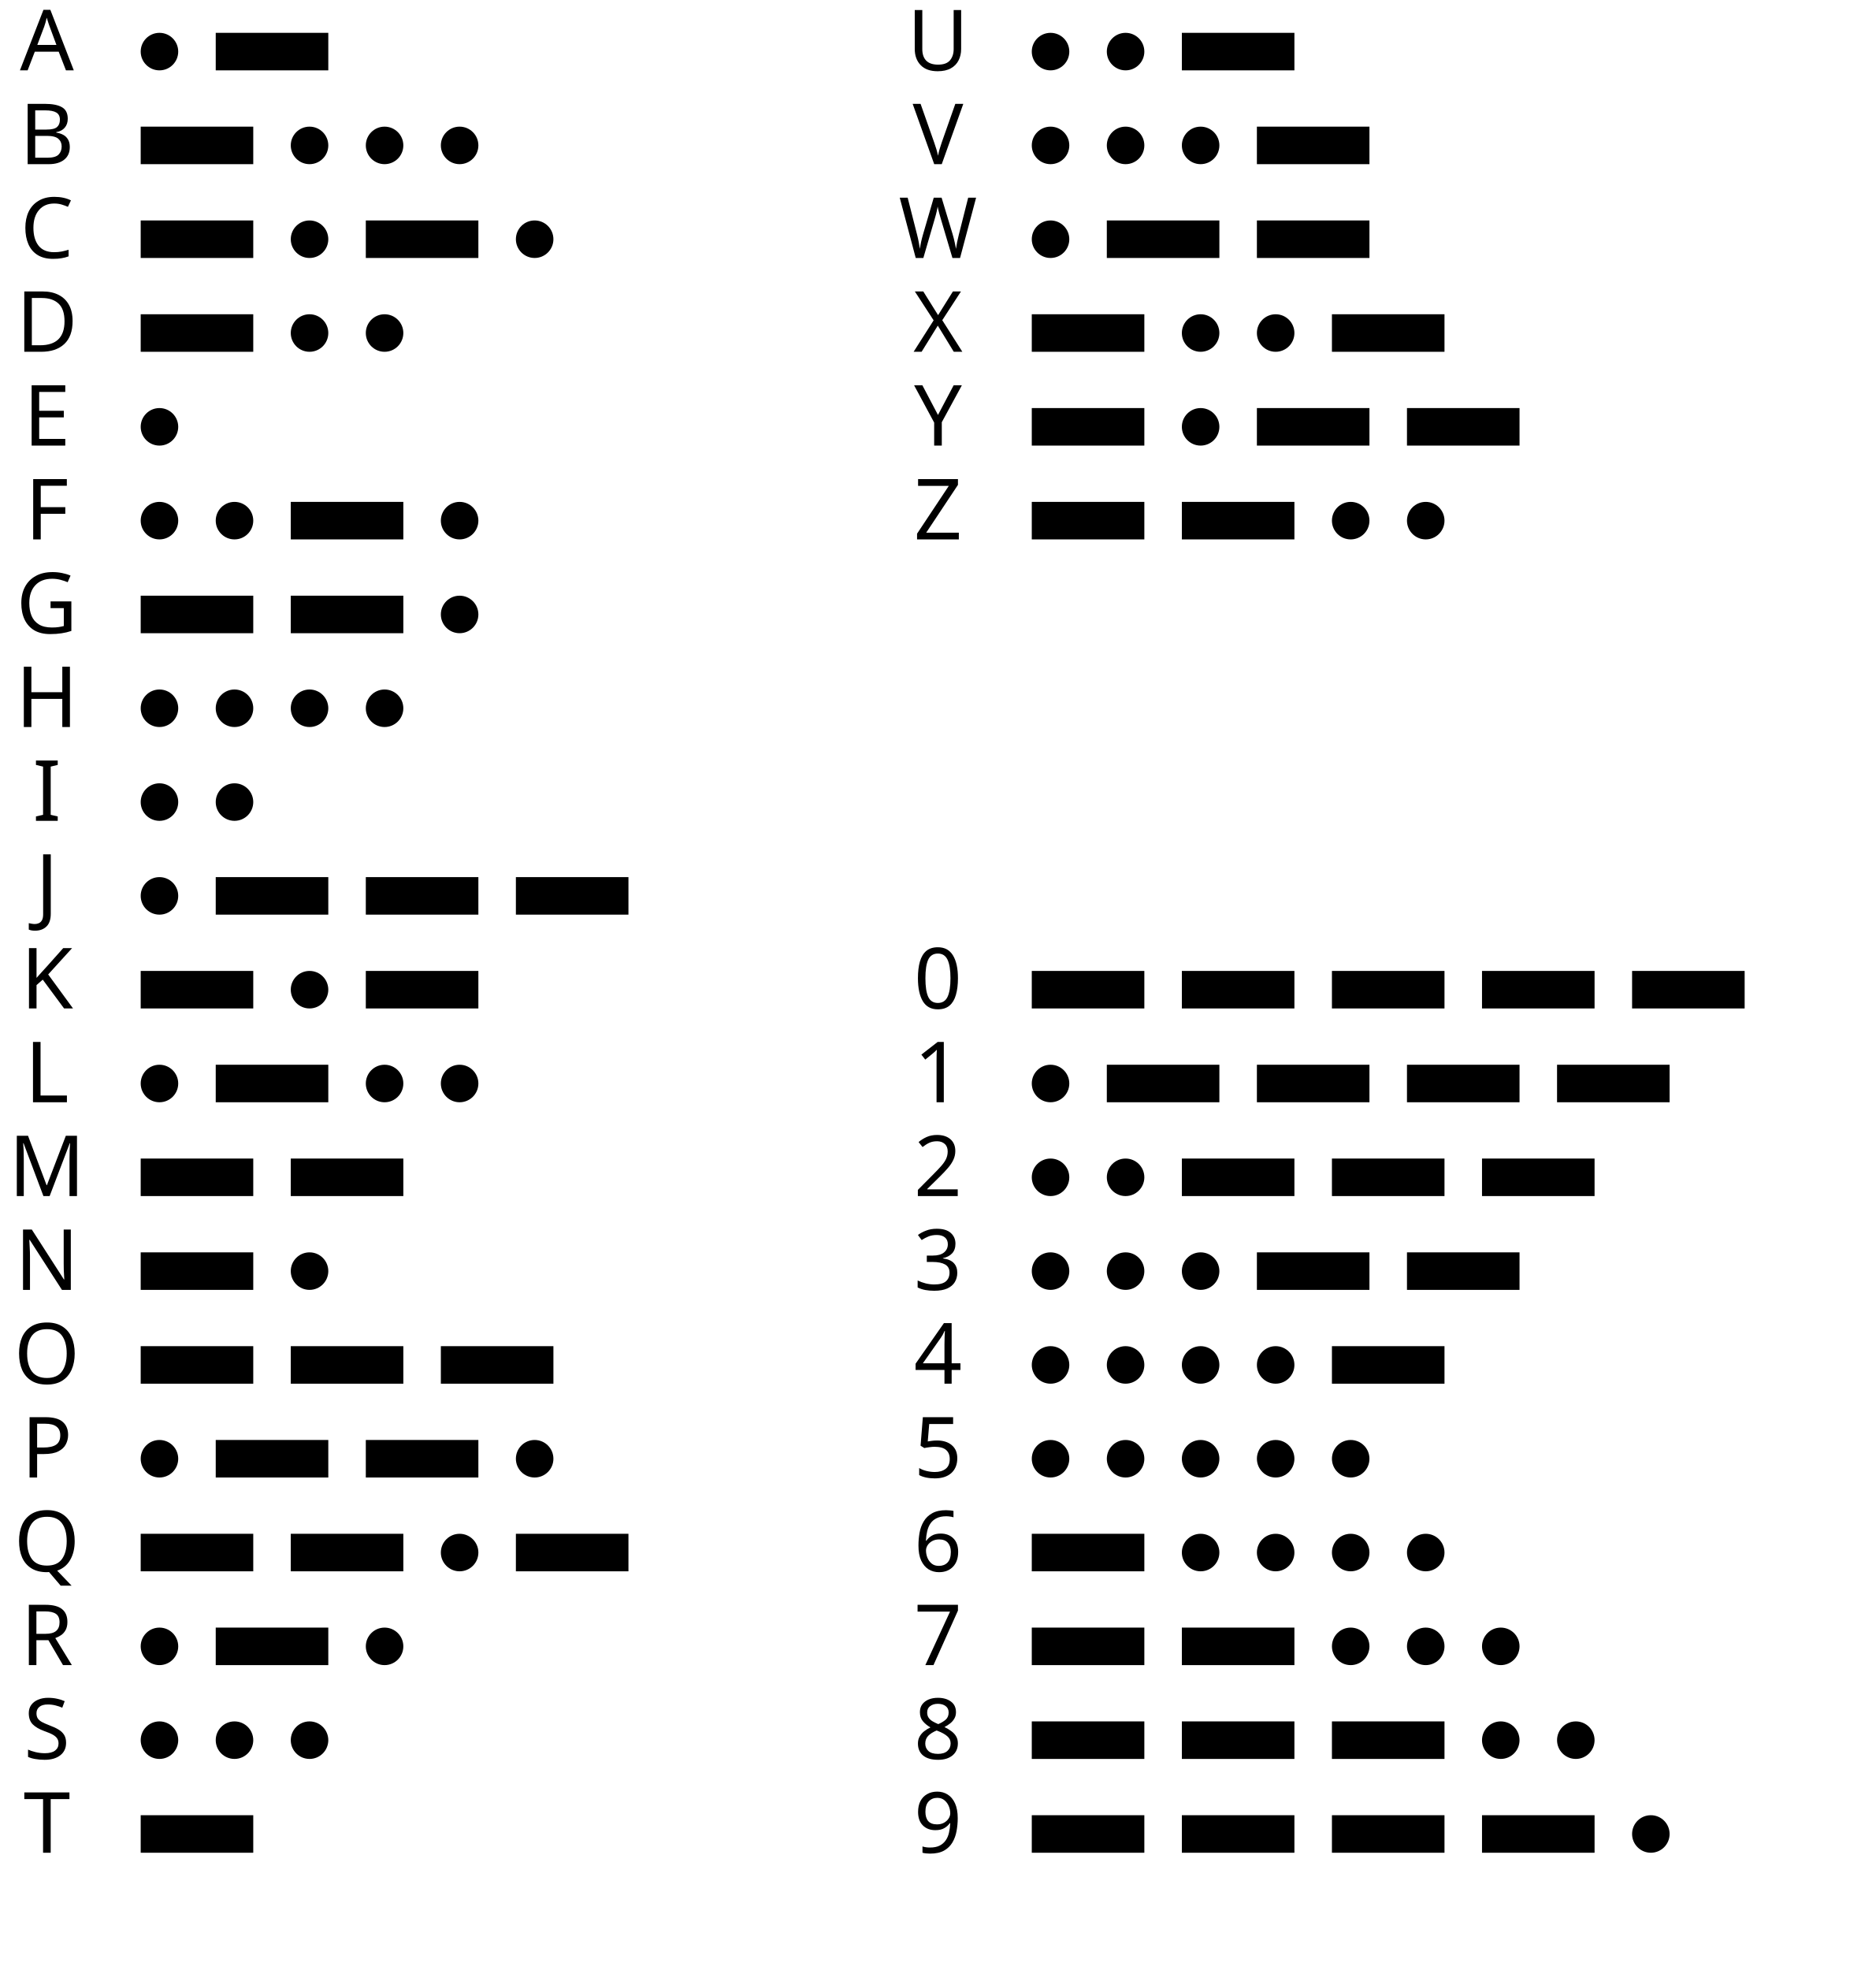
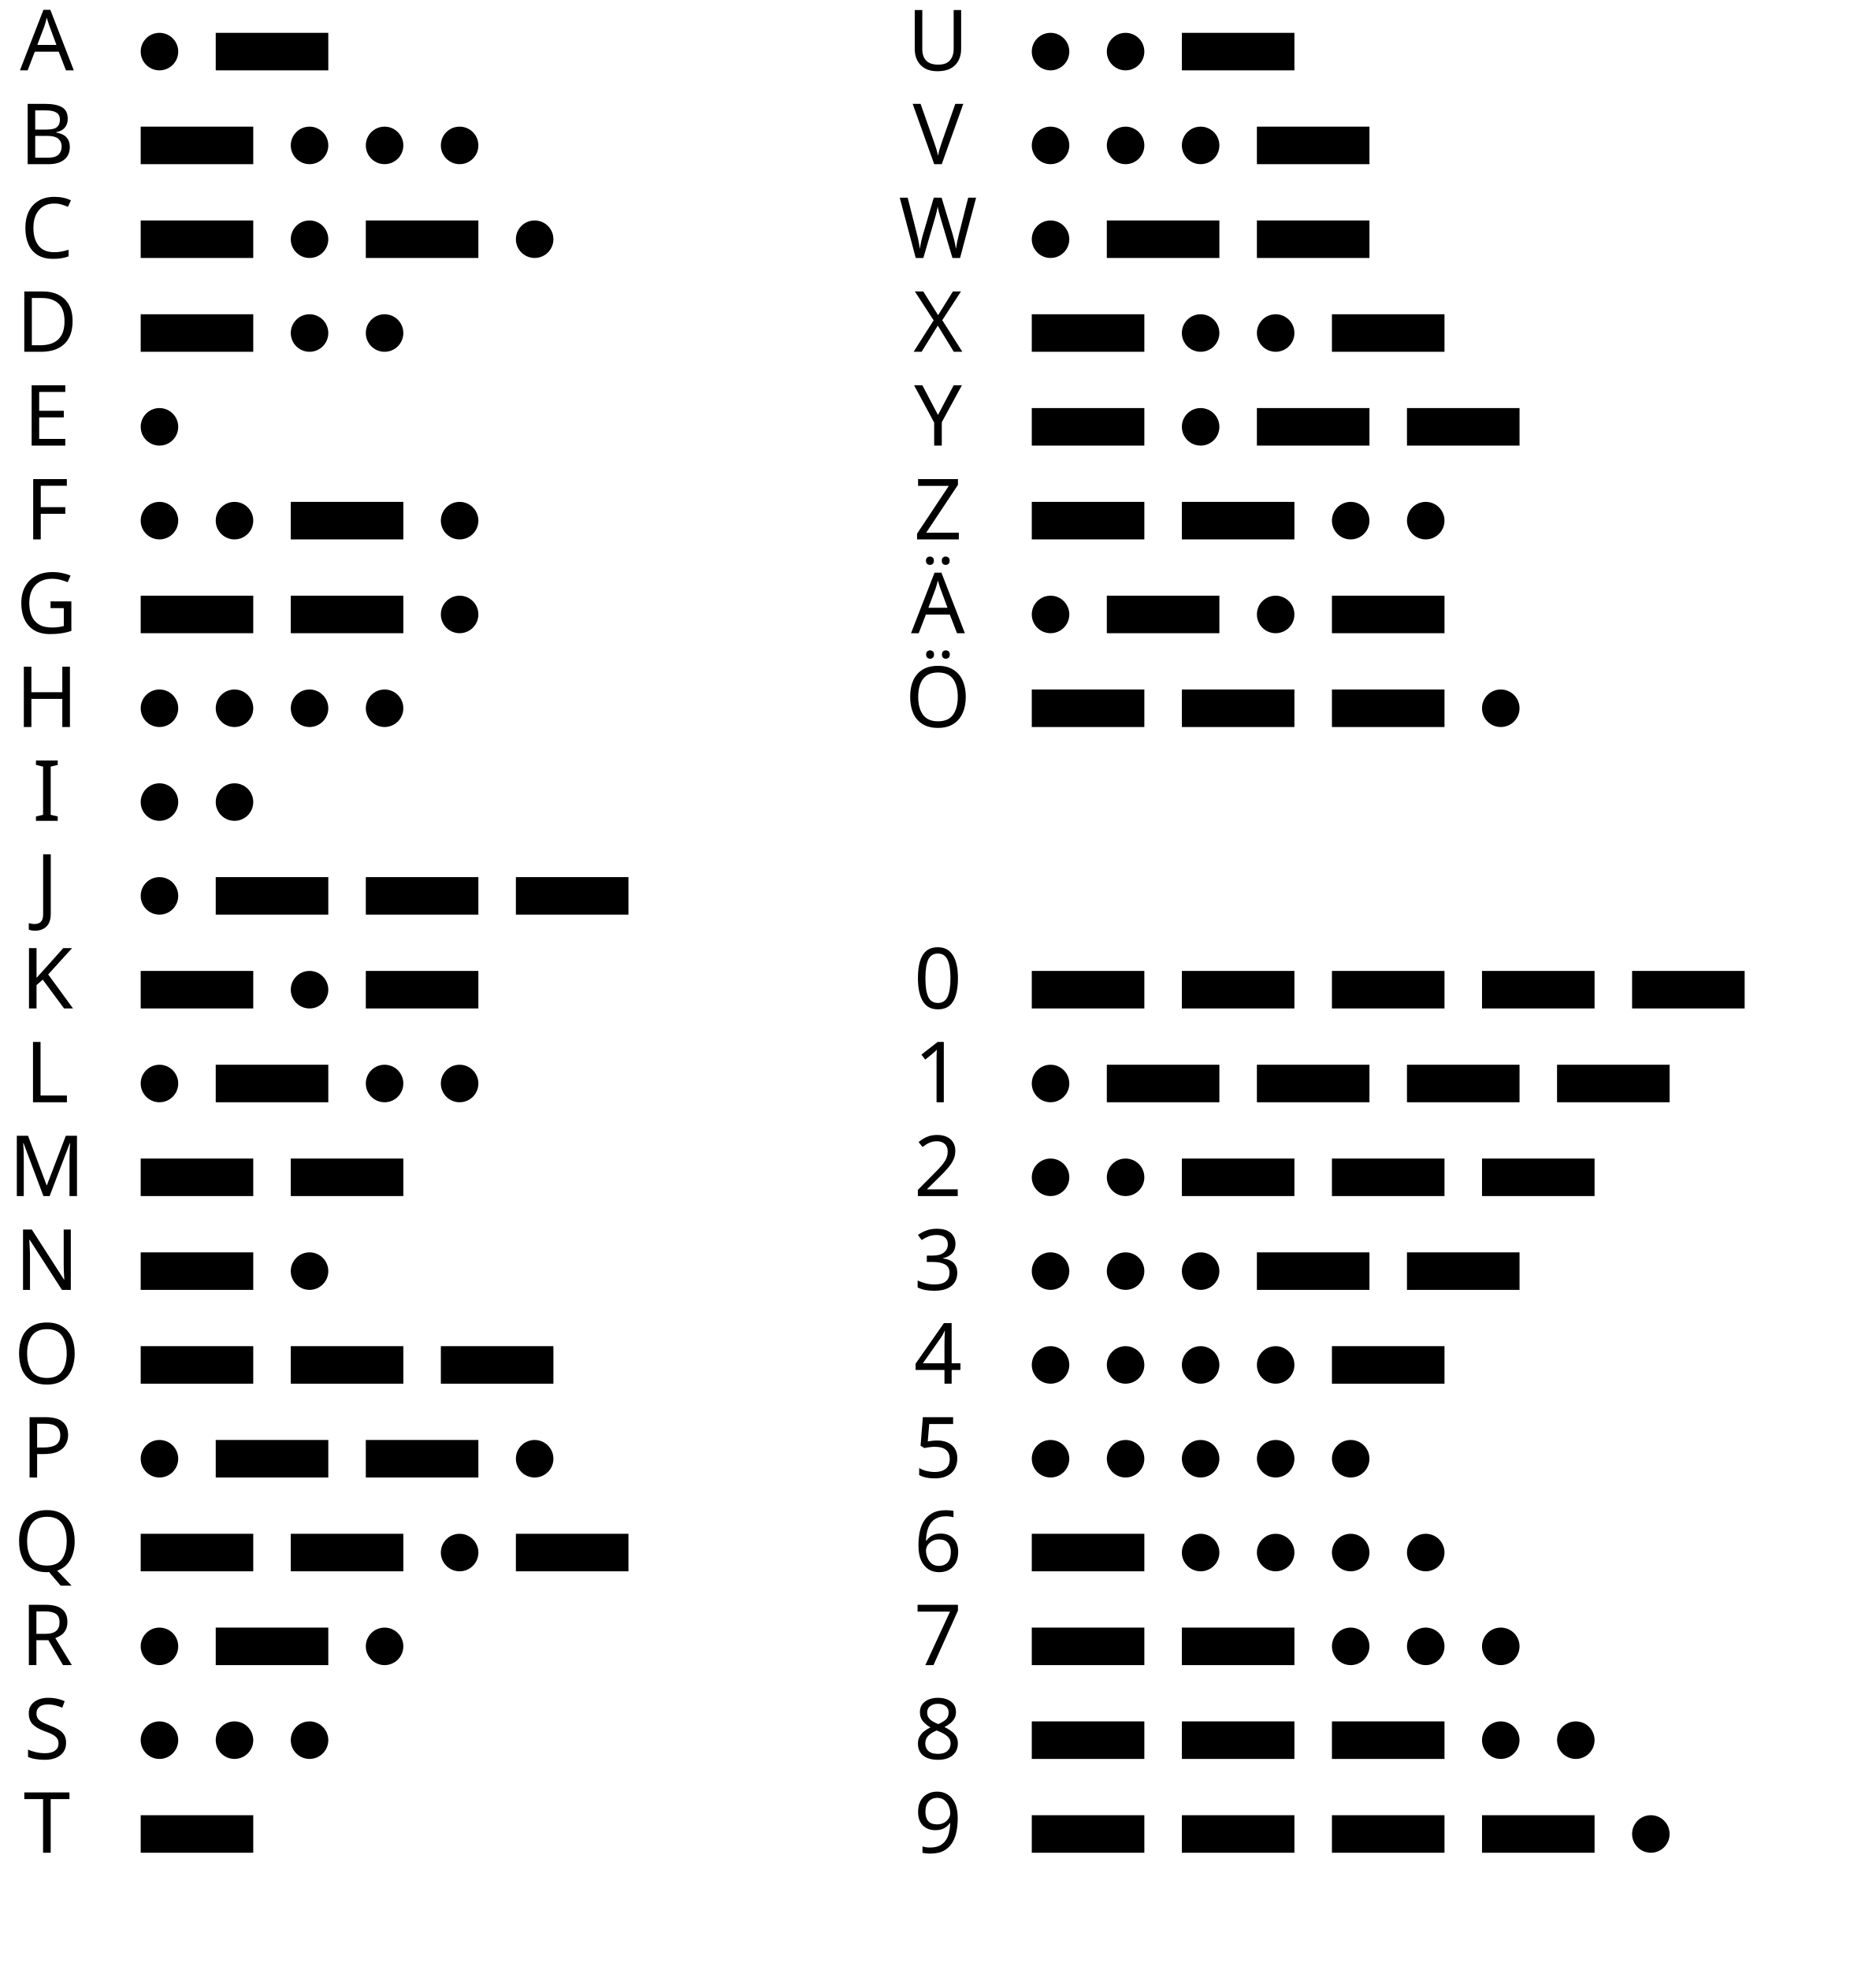
<svg xmlns="http://www.w3.org/2000/svg" width="100%" height="100%" viewBox="0 0 400 420" preserveAspectRatio="xMidYMid meet" version="1.1">
  <text font-family="Special Elite, sans-serif" text-anchor="middle" x="10" y="15" font-size="18px">
    <tspan>A</tspan>
  </text>
  <circle cx="34" cy="11" r="4" />
  <rect width="24" height="8" x="46" y="7" />
  <text font-family="Special Elite, sans-serif" text-anchor="middle" x="10" y="35" font-size="18px">
    <tspan>B</tspan>
  </text>
  <rect width="24" height="8" x="30" y="27" />
  <circle cx="66" cy="31" r="4" />
  <circle cx="82" cy="31" r="4" />
  <circle cx="98" cy="31" r="4" />
  <text font-family="Special Elite, sans-serif" text-anchor="middle" x="10" y="55" font-size="18px">
    <tspan>C</tspan>
  </text>
  <rect width="24" height="8" x="30" y="47" />
  <circle cx="66" cy="51" r="4" />
  <rect width="24" height="8" x="78" y="47" />
  <circle cx="114" cy="51" r="4" />
  <text font-family="Special Elite, sans-serif" text-anchor="middle" x="10" y="75" font-size="18px">
    <tspan>D</tspan>
  </text>
  <rect width="24" height="8" x="30" y="67" />
  <circle cx="66" cy="71" r="4" />
  <circle cx="82" cy="71" r="4" />
  <text font-family="Special Elite, sans-serif" text-anchor="middle" x="10" y="95" font-size="18px">
    <tspan>E</tspan>
  </text>
  <circle cx="34" cy="91" r="4" />
  <text font-family="Special Elite, sans-serif" text-anchor="middle" x="10" y="115" font-size="18px">
    <tspan>F</tspan>
  </text>
  <circle cx="34" cy="111" r="4" />
  <circle cx="50" cy="111" r="4" />
  <rect width="24" height="8" x="62" y="107" />
  <circle cx="98" cy="111" r="4" />
  <text font-family="Special Elite, sans-serif" text-anchor="middle" x="10" y="135" font-size="18px">
    <tspan>G</tspan>
  </text>
  <rect width="24" height="8" x="30" y="127" />
  <rect width="24" height="8" x="62" y="127" />
  <circle cx="98" cy="131" r="4" />
  <text font-family="Special Elite, sans-serif" text-anchor="middle" x="10" y="155" font-size="18px">
    <tspan>H</tspan>
  </text>
  <circle cx="34" cy="151" r="4" />
  <circle cx="50" cy="151" r="4" />
  <circle cx="66" cy="151" r="4" />
  <circle cx="82" cy="151" r="4" />
  <text font-family="Special Elite, sans-serif" text-anchor="middle" x="10" y="175" font-size="18px">
    <tspan>I</tspan>
  </text>
  <circle cx="34" cy="171" r="4" />
  <circle cx="50" cy="171" r="4" />
  <text font-family="Special Elite, sans-serif" text-anchor="middle" x="10" y="195" font-size="18px">
    <tspan>J</tspan>
  </text>
  <circle cx="34" cy="191" r="4" />
  <rect width="24" height="8" x="46" y="187" />
  <rect width="24" height="8" x="78" y="187" />
  <rect width="24" height="8" x="110" y="187" />
  <text font-family="Special Elite, sans-serif" text-anchor="middle" x="10" y="215" font-size="18px">
    <tspan>K</tspan>
  </text>
  <rect width="24" height="8" x="30" y="207" />
  <circle cx="66" cy="211" r="4" />
  <rect width="24" height="8" x="78" y="207" />
  <text font-family="Special Elite, sans-serif" text-anchor="middle" x="10" y="235" font-size="18px">
    <tspan>L</tspan>
  </text>
  <circle cx="34" cy="231" r="4" />
  <rect width="24" height="8" x="46" y="227" />
  <circle cx="82" cy="231" r="4" />
  <circle cx="98" cy="231" r="4" />
  <text font-family="Special Elite, sans-serif" text-anchor="middle" x="10" y="255" font-size="18px">
    <tspan>M</tspan>
  </text>
  <rect width="24" height="8" x="30" y="247" />
  <rect width="24" height="8" x="62" y="247" />
  <text font-family="Special Elite, sans-serif" text-anchor="middle" x="10" y="275" font-size="18px">
    <tspan>N</tspan>
  </text>
  <rect width="24" height="8" x="30" y="267" />
  <circle cx="66" cy="271" r="4" />
  <text font-family="Special Elite, sans-serif" text-anchor="middle" x="10" y="295" font-size="18px">
    <tspan>O</tspan>
  </text>
  <rect width="24" height="8" x="30" y="287" />
  <rect width="24" height="8" x="62" y="287" />
  <rect width="24" height="8" x="94" y="287" />
  <text font-family="Special Elite, sans-serif" text-anchor="middle" x="10" y="315" font-size="18px">
    <tspan>P</tspan>
  </text>
  <circle cx="34" cy="311" r="4" />
  <rect width="24" height="8" x="46" y="307" />
  <rect width="24" height="8" x="78" y="307" />
  <circle cx="114" cy="311" r="4" />
  <text font-family="Special Elite, sans-serif" text-anchor="middle" x="10" y="335" font-size="18px">
    <tspan>Q</tspan>
  </text>
  <rect width="24" height="8" x="30" y="327" />
  <rect width="24" height="8" x="62" y="327" />
  <circle cx="98" cy="331" r="4" />
  <rect width="24" height="8" x="110" y="327" />
  <text font-family="Special Elite, sans-serif" text-anchor="middle" x="10" y="355" font-size="18px">
    <tspan>R</tspan>
  </text>
  <circle cx="34" cy="351" r="4" />
  <rect width="24" height="8" x="46" y="347" />
  <circle cx="82" cy="351" r="4" />
  <text font-family="Special Elite, sans-serif" text-anchor="middle" x="10" y="375" font-size="18px">
    <tspan>S</tspan>
  </text>
  <circle cx="34" cy="371" r="4" />
  <circle cx="50" cy="371" r="4" />
  <circle cx="66" cy="371" r="4" />
  <text font-family="Special Elite, sans-serif" text-anchor="middle" x="10" y="395" font-size="18px">
    <tspan>T</tspan>
  </text>
  <rect width="24" height="8" x="30" y="387" />
  <text font-family="Special Elite, sans-serif" text-anchor="middle" x="200" y="15" font-size="18px">
    <tspan>U</tspan>
  </text>
  <circle cx="224" cy="11" r="4" />
  <circle cx="240" cy="11" r="4" />
  <rect width="24" height="8" x="252" y="7" />
  <text font-family="Special Elite, sans-serif" text-anchor="middle" x="200" y="35" font-size="18px">
    <tspan>V</tspan>
  </text>
  <circle cx="224" cy="31" r="4" />
  <circle cx="240" cy="31" r="4" />
  <circle cx="256" cy="31" r="4" />
  <rect width="24" height="8" x="268" y="27" />
  <text font-family="Special Elite, sans-serif" text-anchor="middle" x="200" y="55" font-size="18px">
    <tspan>W</tspan>
  </text>
  <circle cx="224" cy="51" r="4" />
  <rect width="24" height="8" x="236" y="47" />
  <rect width="24" height="8" x="268" y="47" />
  <text font-family="Special Elite, sans-serif" text-anchor="middle" x="200" y="75" font-size="18px">
    <tspan>X</tspan>
  </text>
  <rect width="24" height="8" x="220" y="67" />
  <circle cx="256" cy="71" r="4" />
  <circle cx="272" cy="71" r="4" />
  <rect width="24" height="8" x="284" y="67" />
  <text font-family="Special Elite, sans-serif" text-anchor="middle" x="200" y="95" font-size="18px">
    <tspan>Y</tspan>
  </text>
  <rect width="24" height="8" x="220" y="87" />
  <circle cx="256" cy="91" r="4" />
  <rect width="24" height="8" x="268" y="87" />
  <rect width="24" height="8" x="300" y="87" />
  <text font-family="Special Elite, sans-serif" text-anchor="middle" x="200" y="115" font-size="18px">
    <tspan>Z</tspan>
  </text>
  <rect width="24" height="8" x="220" y="107" />
  <rect width="24" height="8" x="252" y="107" />
  <circle cx="288" cy="111" r="4" />
  <circle cx="304" cy="111" r="4" />
+   <text font-family="Special Elite, sans-serif" text-anchor="middle" x="200" y="135" font-size="18px">
+     <tspan>Ä</tspan>
+   </text>
+   <circle cx="224" cy="131" r="4" />
+   <rect width="24" height="8" x="236" y="127" />
+   <circle cx="272" cy="131" r="4" />
+   <rect width="24" height="8" x="284" y="127" />
+   <text font-family="Special Elite, sans-serif" text-anchor="middle" x="200" y="155" font-size="18px">
+     <tspan>Ö</tspan>
+   </text>
+   <rect width="24" height="8" x="220" y="147" />
+   <rect width="24" height="8" x="252" y="147" />
+   <rect width="24" height="8" x="284" y="147" />
+   <circle cx="320" cy="151" r="4" />
  <text font-family="Special Elite, sans-serif" text-anchor="middle" x="200" y="215" font-size="18px">
    <tspan>0</tspan>
  </text>
  <rect width="24" height="8" x="220" y="207" />
  <rect width="24" height="8" x="252" y="207" />
  <rect width="24" height="8" x="284" y="207" />
  <rect width="24" height="8" x="316" y="207" />
  <rect width="24" height="8" x="348" y="207" />
  <text font-family="Special Elite, sans-serif" text-anchor="middle" x="200" y="235" font-size="18px">
    <tspan>1</tspan>
  </text>
  <circle cx="224" cy="231" r="4" />
  <rect width="24" height="8" x="236" y="227" />
  <rect width="24" height="8" x="268" y="227" />
  <rect width="24" height="8" x="300" y="227" />
  <rect width="24" height="8" x="332" y="227" />
  <text font-family="Special Elite, sans-serif" text-anchor="middle" x="200" y="255" font-size="18px">
    <tspan>2</tspan>
  </text>
  <circle cx="224" cy="251" r="4" />
  <circle cx="240" cy="251" r="4" />
  <rect width="24" height="8" x="252" y="247" />
  <rect width="24" height="8" x="284" y="247" />
  <rect width="24" height="8" x="316" y="247" />
  <text font-family="Special Elite, sans-serif" text-anchor="middle" x="200" y="275" font-size="18px">
    <tspan>3</tspan>
  </text>
  <circle cx="224" cy="271" r="4" />
  <circle cx="240" cy="271" r="4" />
  <circle cx="256" cy="271" r="4" />
  <rect width="24" height="8" x="268" y="267" />
  <rect width="24" height="8" x="300" y="267" />
  <text font-family="Special Elite, sans-serif" text-anchor="middle" x="200" y="295" font-size="18px">
    <tspan>4</tspan>
  </text>
  <circle cx="224" cy="291" r="4" />
  <circle cx="240" cy="291" r="4" />
  <circle cx="256" cy="291" r="4" />
  <circle cx="272" cy="291" r="4" />
  <rect width="24" height="8" x="284" y="287" />
  <text font-family="Special Elite, sans-serif" text-anchor="middle" x="200" y="315" font-size="18px">
    <tspan>5</tspan>
  </text>
  <circle cx="224" cy="311" r="4" />
  <circle cx="240" cy="311" r="4" />
  <circle cx="256" cy="311" r="4" />
  <circle cx="272" cy="311" r="4" />
  <circle cx="288" cy="311" r="4" />
  <text font-family="Special Elite, sans-serif" text-anchor="middle" x="200" y="335" font-size="18px">
    <tspan>6</tspan>
  </text>
  <rect width="24" height="8" x="220" y="327" />
  <circle cx="256" cy="331" r="4" />
  <circle cx="272" cy="331" r="4" />
  <circle cx="288" cy="331" r="4" />
  <circle cx="304" cy="331" r="4" />
  <text font-family="Special Elite, sans-serif" text-anchor="middle" x="200" y="355" font-size="18px">
    <tspan>7</tspan>
  </text>
  <rect width="24" height="8" x="220" y="347" />
  <rect width="24" height="8" x="252" y="347" />
  <circle cx="288" cy="351" r="4" />
  <circle cx="304" cy="351" r="4" />
  <circle cx="320" cy="351" r="4" />
  <text font-family="Special Elite, sans-serif" text-anchor="middle" x="200" y="375" font-size="18px">
    <tspan>8</tspan>
  </text>
  <rect width="24" height="8" x="220" y="367" />
  <rect width="24" height="8" x="252" y="367" />
  <rect width="24" height="8" x="284" y="367" />
  <circle cx="320" cy="371" r="4" />
  <circle cx="336" cy="371" r="4" />
  <text font-family="Special Elite, sans-serif" text-anchor="middle" x="200" y="395" font-size="18px">
    <tspan>9</tspan>
  </text>
  <rect width="24" height="8" x="220" y="387" />
  <rect width="24" height="8" x="252" y="387" />
  <rect width="24" height="8" x="284" y="387" />
  <rect width="24" height="8" x="316" y="387" />
  <circle cx="352" cy="391" r="4" />
</svg>
